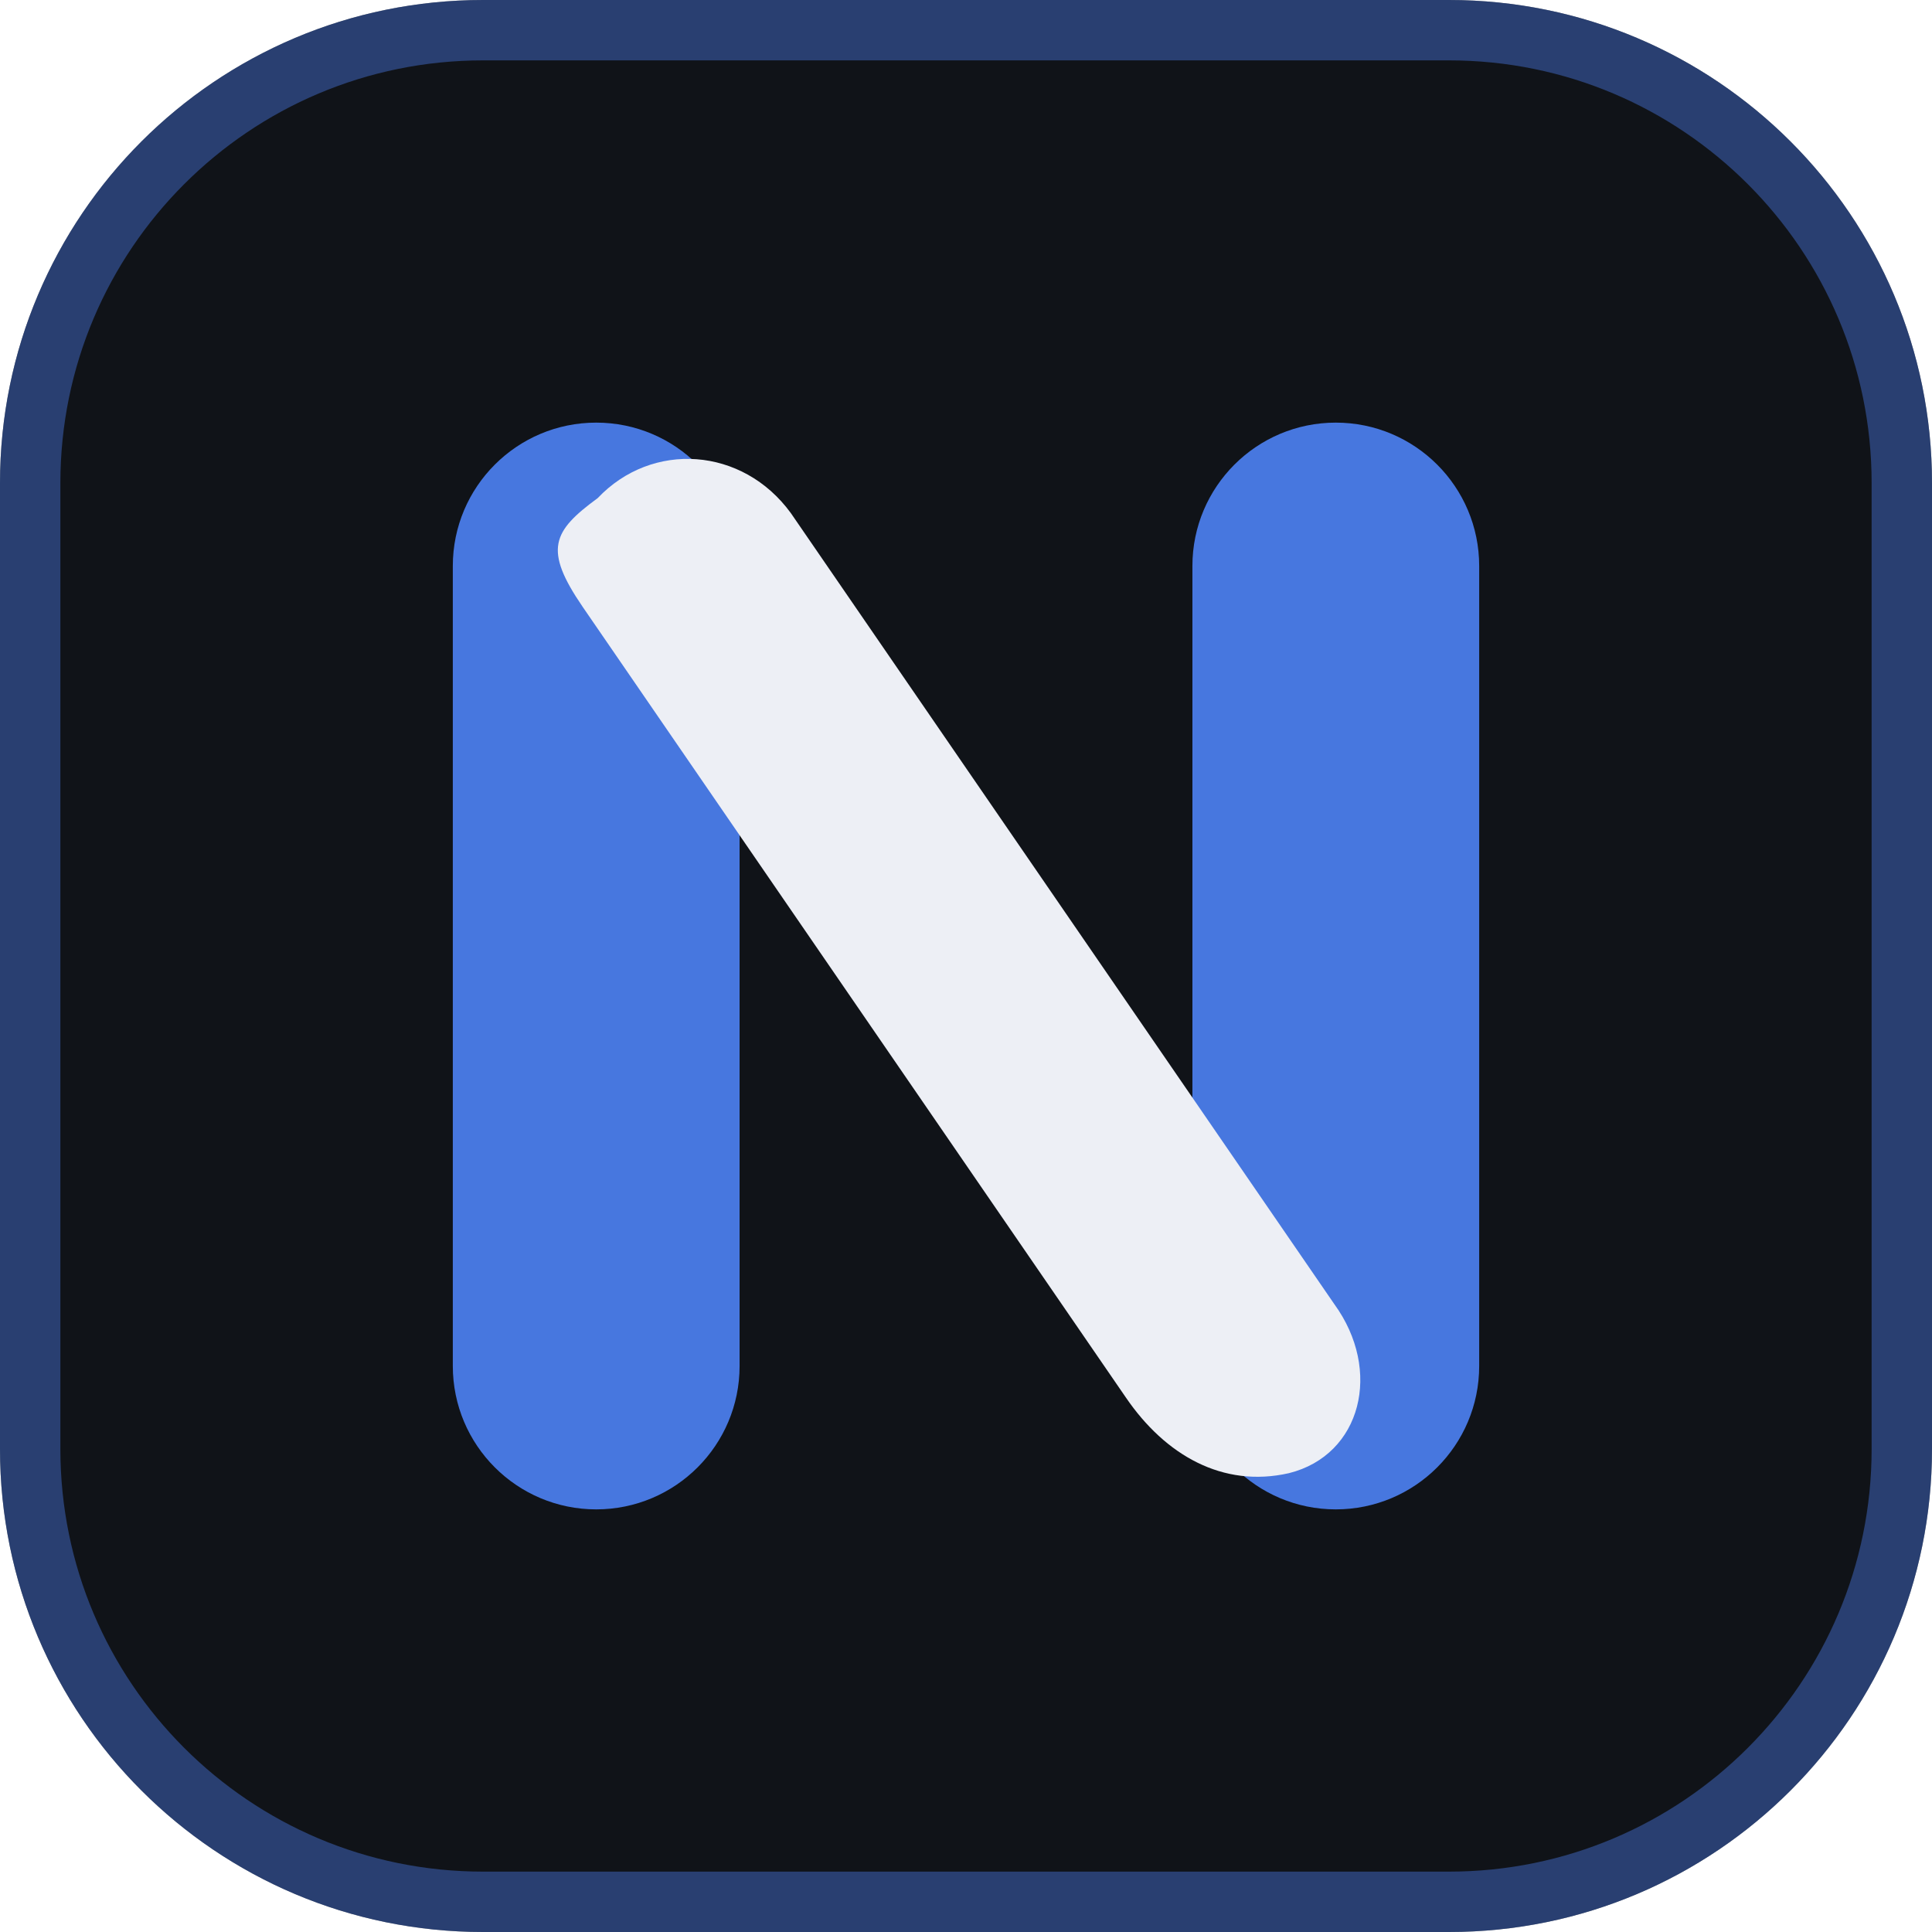
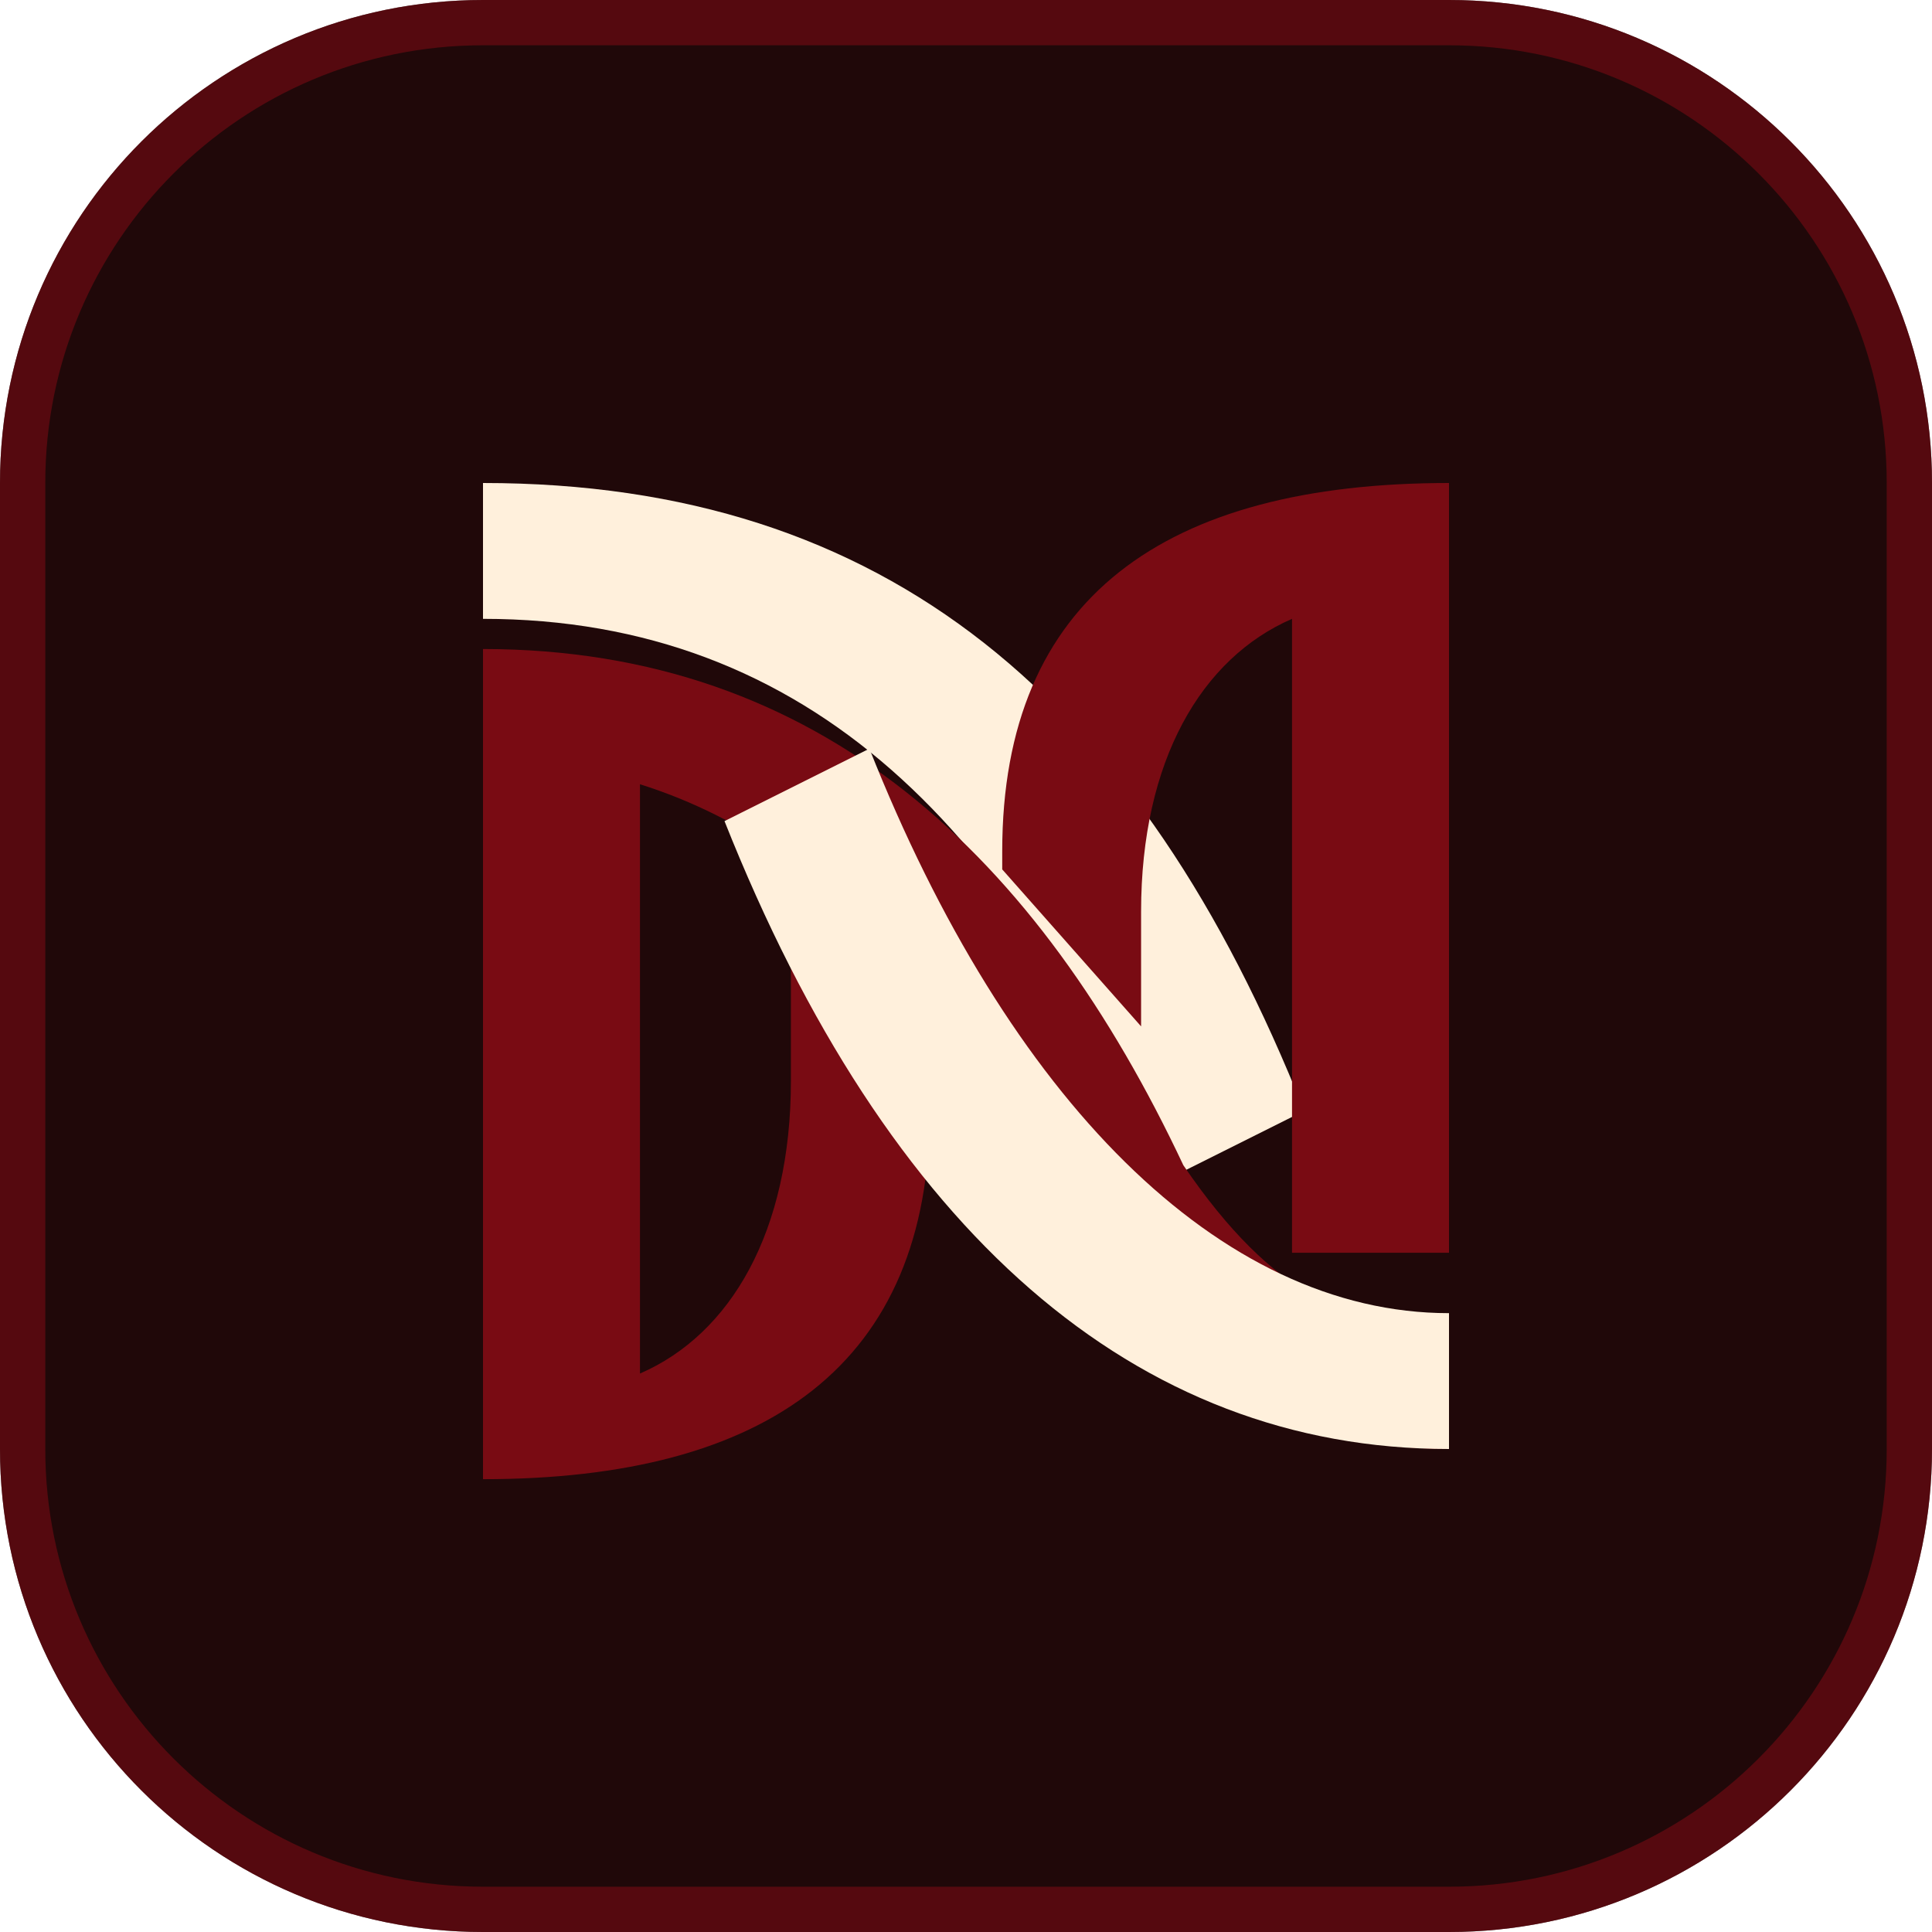
- <svg xmlns="http://www.w3.org/2000/svg" width="64" height="64" viewBox="0 0 64 64" fill="none">
-   <rect width="64" height="64" rx="16" fill="#101318" />
-   <rect x="1" y="1" width="62" height="62" rx="15" stroke="#4777DF" stroke-opacity="0.45" stroke-width="2" />
-   <rect x="15" y="14" width="9.5" height="36" rx="4.75" fill="#4777DF" />
-   <rect x="39.5" y="14" width="9.5" height="36" rx="4.75" fill="#4777DF" />
-   <path d="M19.8 16.5C21.6 14.6 24.6 14.8 26.2 17.0L44.2 43.2C45.8 45.4 45.1 48.2 42.7 48.8C40.5 49.3 38.6 48.2 37.3 46.3L19.3 20.1C18.0 18.2 18.3 17.6 19.8 16.5Z" fill="#EDEFF5" />
+ <svg xmlns="http://www.w3.org/2000/svg" width="64" height="64" viewBox="0 0 64 64" fill="none" role="img" aria-label="Nexora Logo">
+   <rect width="64" height="64" rx="16" fill="#200809" />
+   <rect x="0.75" y="0.75" width="62.5" height="62.5" rx="15.25" stroke="#790B13" stroke-opacity="0.6" stroke-width="1.5" />
+   <path d="M16 49V23.5H21.2V45.5C24.2 44.2 26.2 40.8 26.2 35.8V31L30.8 36.2V36.8C30.8 45.2 25.4 49 16 49Z" fill="#790B13" />
+   <path d="M16 20.5V16C29.4 16 37.8 23.2 43.2 36.8L38.4 39.2C33.8 27.6 26.8 20.5 16 20.5Z" fill="#FFF0DC" />
+   <path d="M16 25.2V21.5C27.2 21.5 34.4 28.4 39.2 38.6C42.2 43 44.8 44 48 44V48C42.2 48 38.4 45.2 34.4 38.2C30.2 30.8 24.4 25.2 16 25.2Z" fill="#790B13" />
+   <path d="M48 16V41.5H42.8V20.5C39.8 21.8 37.8 25.2 37.8 30.2V34L33.2 28.8V28.2C33.2 19.8 38.6 16 48 16Z" fill="#790B13" />
+   <path d="M24 27.2L28.8 24.8C33.4 36.4 40.4 43.5 48 43.5V48C37.6 48 29.4 40.8 24 27.2Z" fill="#FFF0DC" />
</svg>
